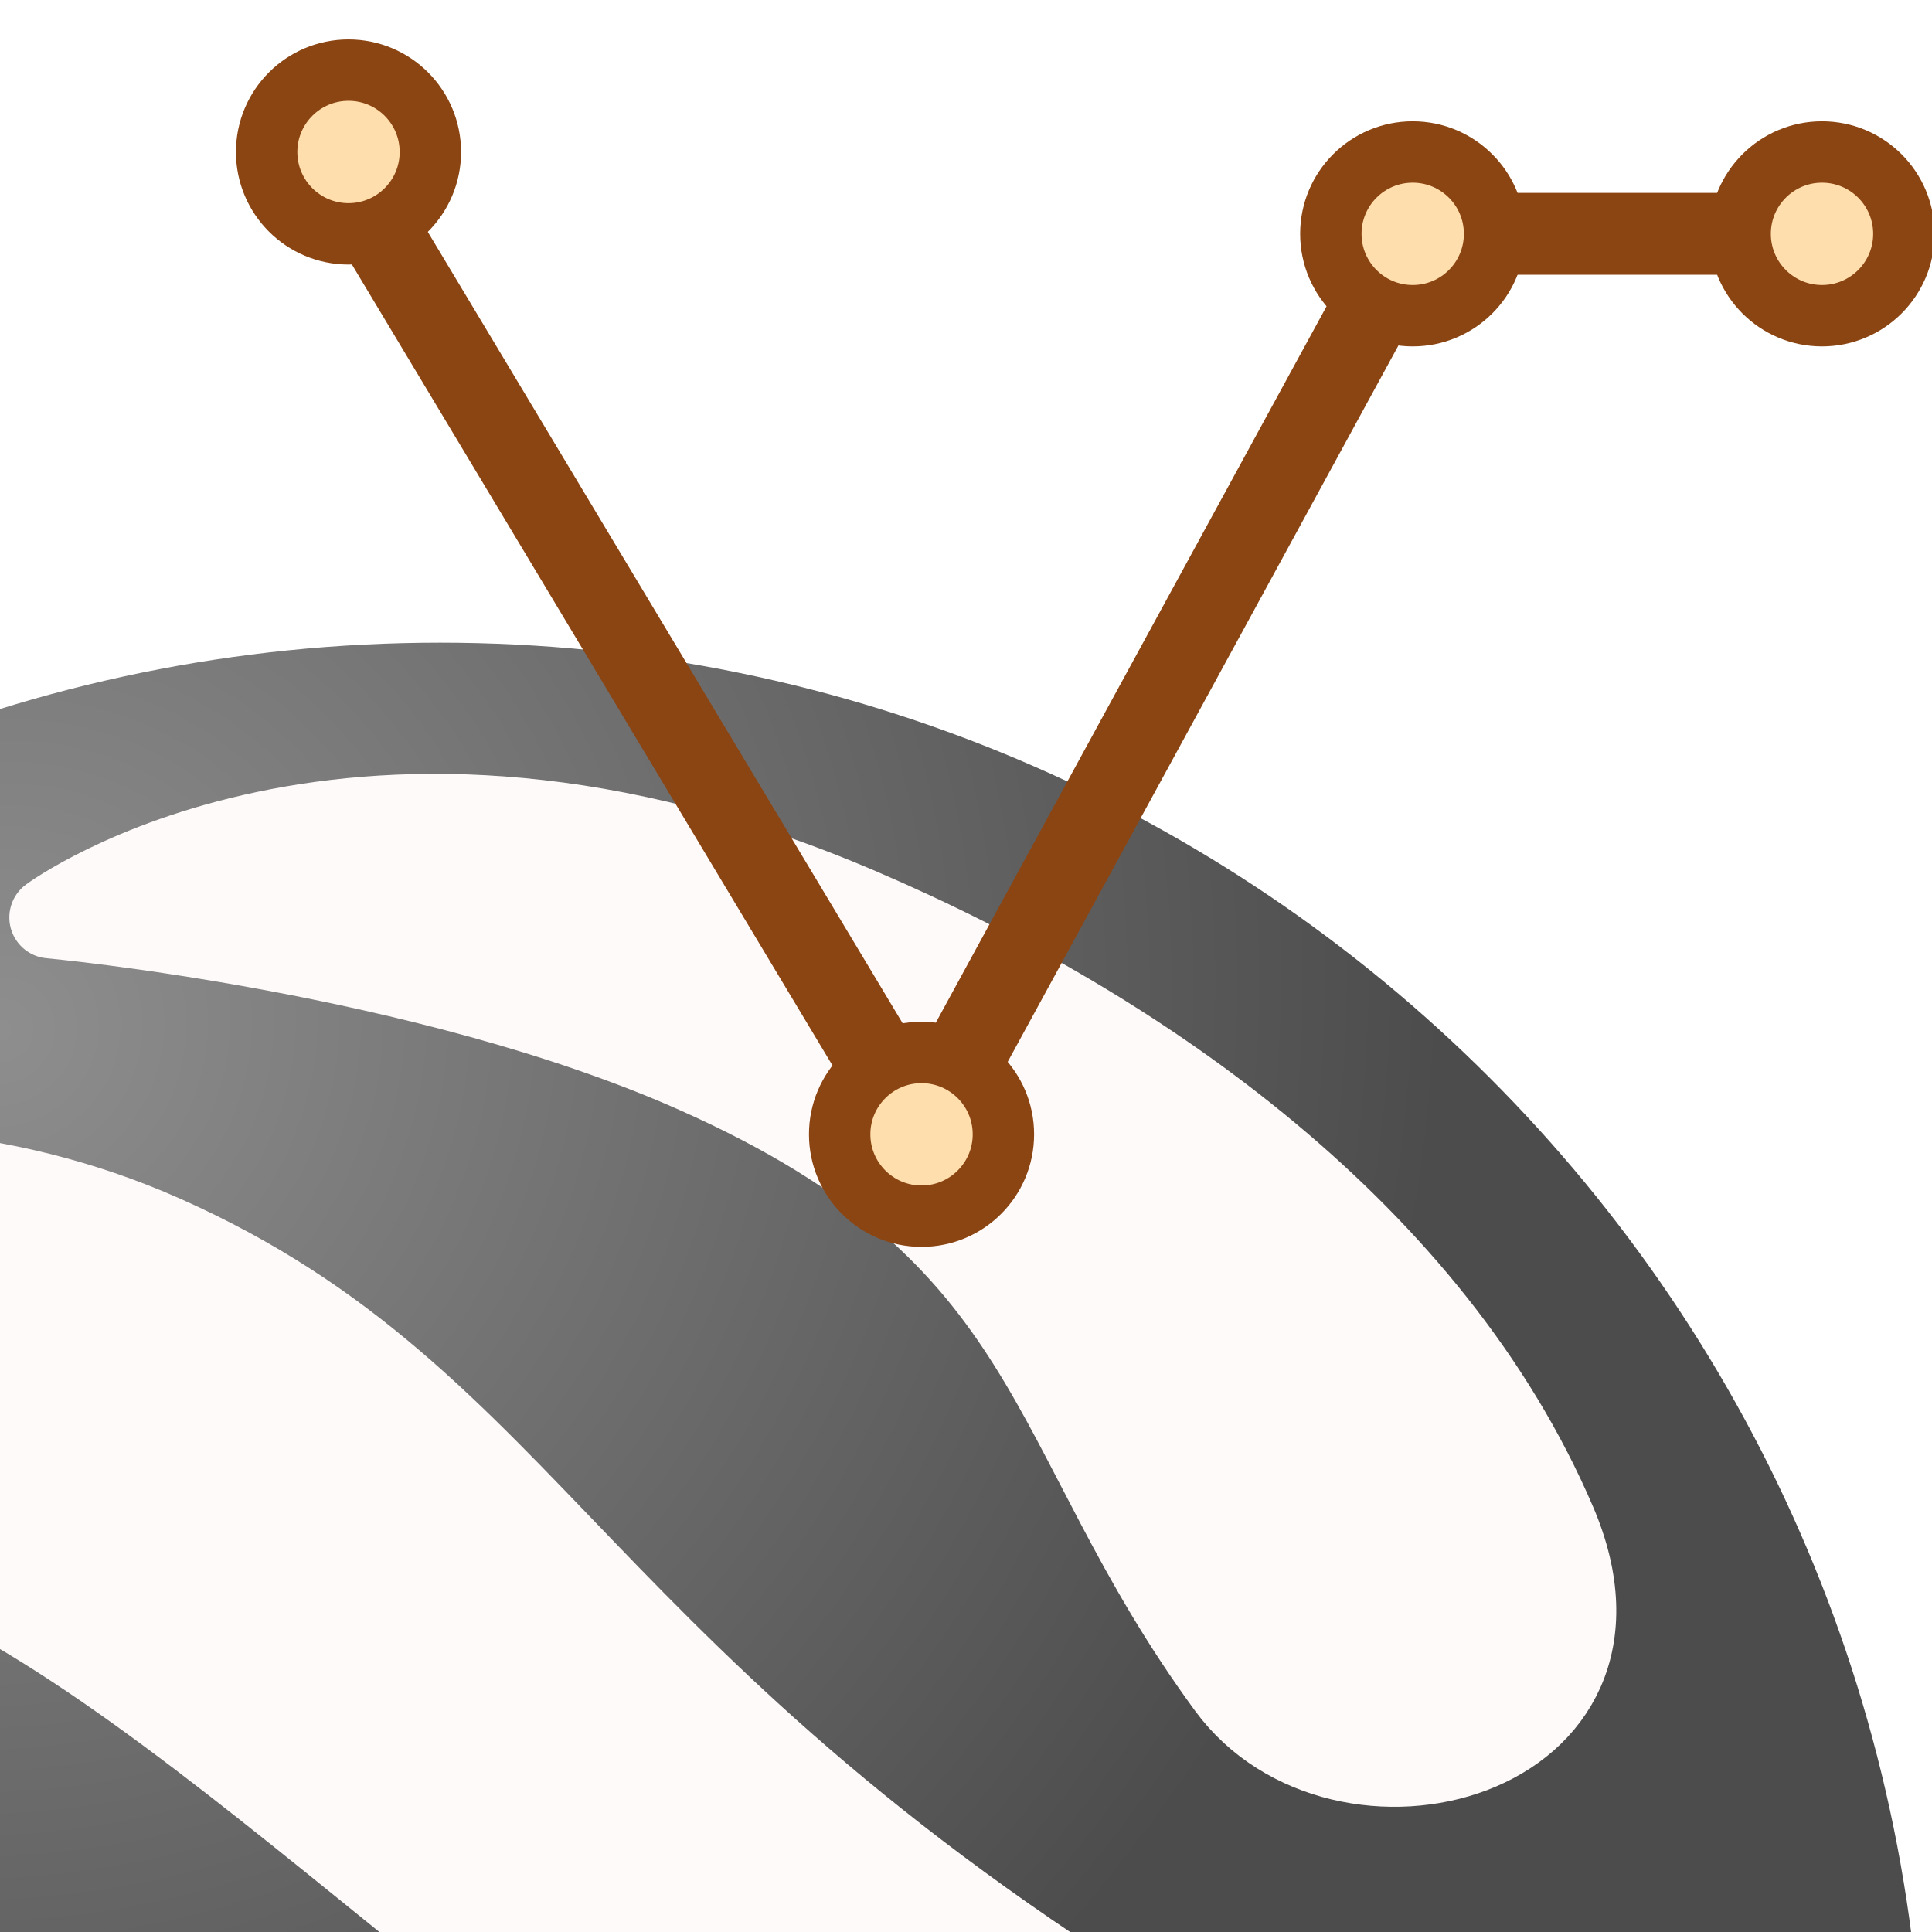
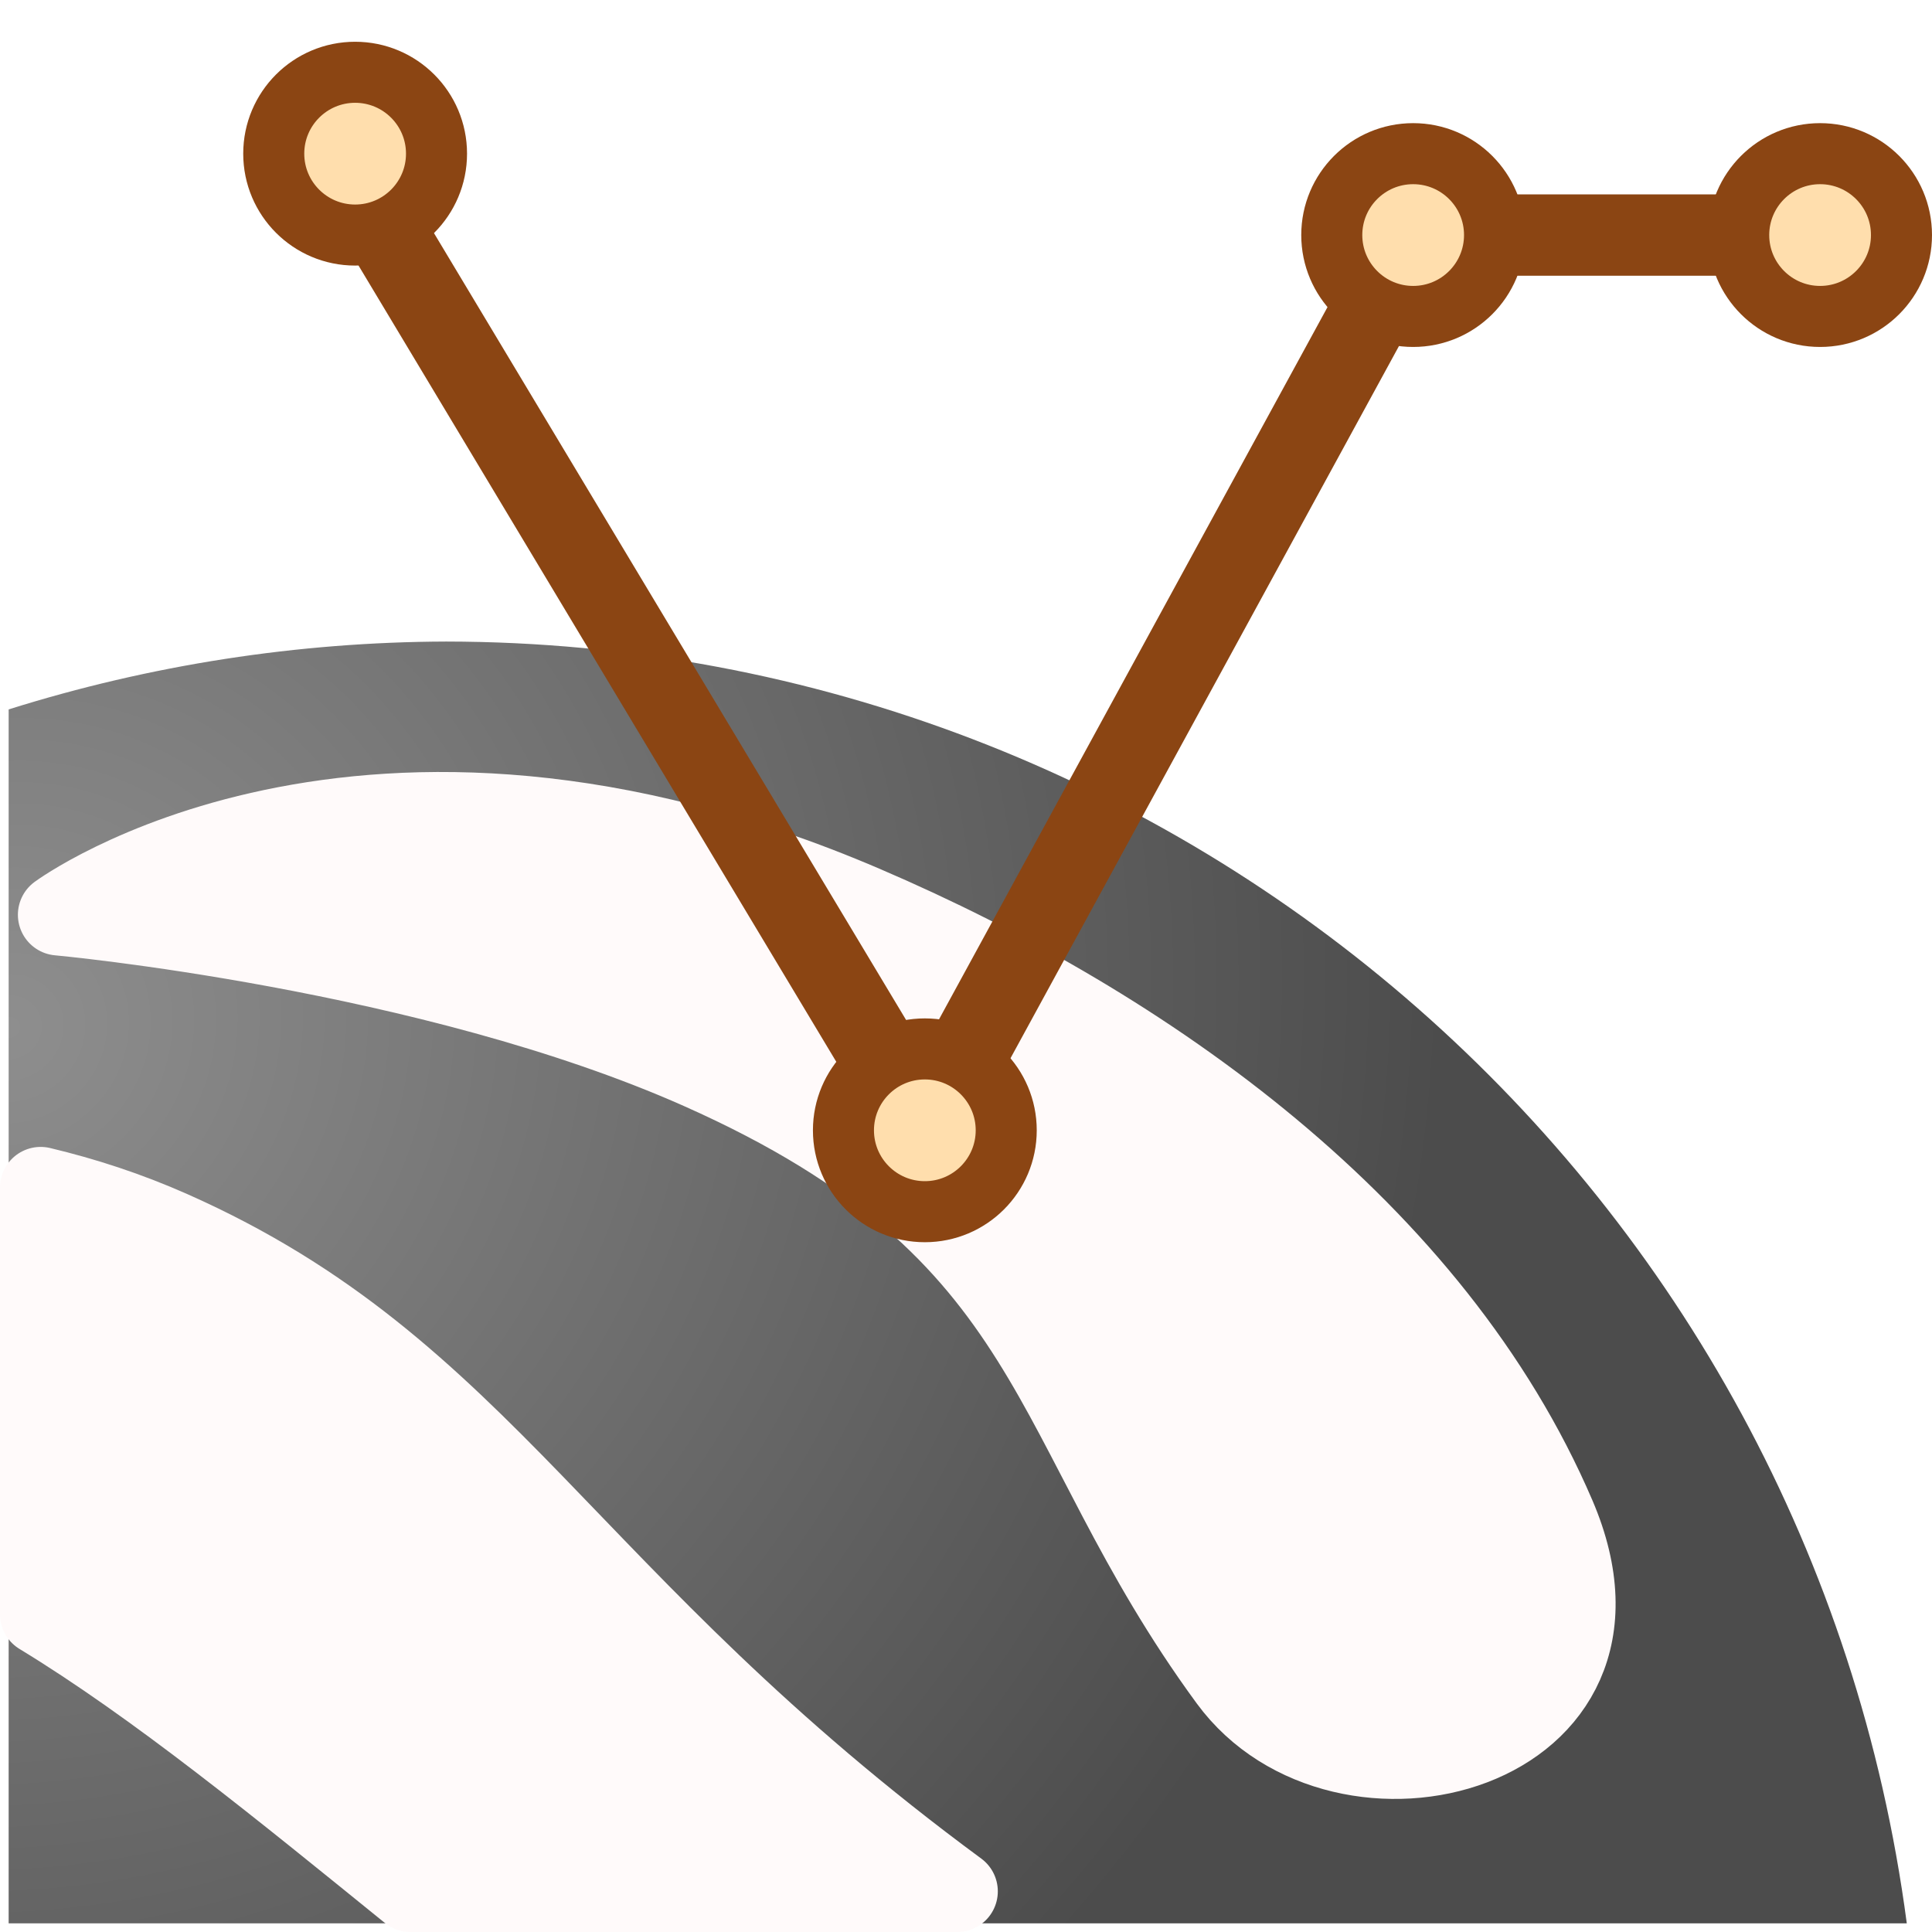
<svg xmlns="http://www.w3.org/2000/svg" height="24" width="24">
-   <radialGradient id="a" cx=".801" cy="10.805" gradientTransform="matrix(.4757174 .7664336 -.8027622 .4982689 8.696827 7.564439)" gradientUnits="userSpaceOnUse" r="16.179">
+   <radialGradient id="a" cx=".801" cy="10.805" gradientTransform="matrix(.5656928 .9113939 -.9545936 .5925096 9.861956 5.681923)" gradientUnits="userSpaceOnUse" r="16.179">
    <stop offset="0" stop-color="#8e8e8e" />
    <stop offset="1" stop-color="#4c4c4c" />
  </radialGradient>
-   <clipPath id="b">
-     <path d="m0-0h24v24h-24z" />
-   </clipPath>
-   <g clip-path="url(#b)" transform="matrix(1.016916 0 0 1.016916 0 -.405992)">
-     <circle cx="5" cy="25" fill="url(#a)" fill-rule="evenodd" r="15.5" transform="matrix(1.169355 0 0 1.169355 -.471774 -2.858871)" />
-     <path d="m.614 11.607s3.721-2.75 9.886-.107c3.5 1.5 7 4 8.5 7.5 1.246 2.907-2.614 3.893-4 2-2.308-3.15-2-5.5-6.5-7.5-3.326-1.478-7.886-1.893-7.886-1.893z" fill="#fffafa" stroke="#fffafa" stroke-linecap="round" stroke-linejoin="round" />
-     <path d="m-6 15.5s3.913-1.816 8 0c4.5 2 5 5.5 12.5 10 2.876 1.726 7 3.5 7 3.5l-.5 3s-7.5-2.5-11.5-5c-4.586-2.866-9-8-12.5-8s-7 3.5-7 3.5z" fill="#fffafa" stroke="#fffafa" stroke-linecap="round" stroke-linejoin="round" />
-     <g enable-background="new" stroke="#8b4513" transform="translate(.757229 .755866)">
+   <g transform="matrix(.9941977 0 0 .9941977 .107441 .031816)">
+     <path d="m5.467 7.984a18.432 18.432 0 0 0 -5.467.848v15.168h23.717a18.432 18.432 0 0 0 -18.25-16.016z" fill="url(#a)" fill-rule="evenodd" stroke-width="1.189" />
+     <path d="m.624 11.398s3.784-2.796 10.054-.109c3.559 1.525 7.118 4.068 8.644 7.627 1.267 2.956-2.658 3.959-4.068 2.034-2.347-3.204-2.034-5.593-6.61-7.627-3.383-1.503-8.02-1.925-8.02-1.925z" fill="#fffafa" stroke="#fffafa" stroke-linecap="round" stroke-linejoin="round" stroke-width="1.017" />
+     <path d="m.4 14.807v5.33c1.455.885 3.019 2.165 4.621 3.463h6.83c-4.953-3.65-5.907-6.506-9.818-8.244-.551-.245-1.097-.421-1.633-.549z" fill="#fffafa" stroke="#fffafa" stroke-linecap="round" stroke-linejoin="round" stroke-width="1.017" />
+     <g enable-background="new" stroke="#8b4513" transform="matrix(1.016916 0 0 1.016916 .770039 .362661)">
      <path d="m3 1 7.5 12.5 6-11h5" fill="none" stroke-linecap="square" />
      <g fill="#ffdead" stroke-linecap="round" stroke-linejoin="round" stroke-width=".75">
-         <circle cx="3" cy="20" r="1" transform="translate(7.5 -6.5)" />
-         <circle cx="3" cy="20" r="1" transform="translate(.5 -18.5)" />
-         <circle cx="3" cy="20" r="1" transform="translate(13.5 -17.5)" />
-         <circle cx="3" cy="20" r="1" transform="translate(18.5 -17.5)" />
+         <circle cx="10.5" cy="13.5" r="1" />
+         <circle cx="3.5" cy="1.5" r="1" />
+         <circle cx="16.5" cy="2.5" r="1" />
+         <circle cx="21.5" cy="2.5" r="1" />
      </g>
    </g>
  </g>
</svg>
